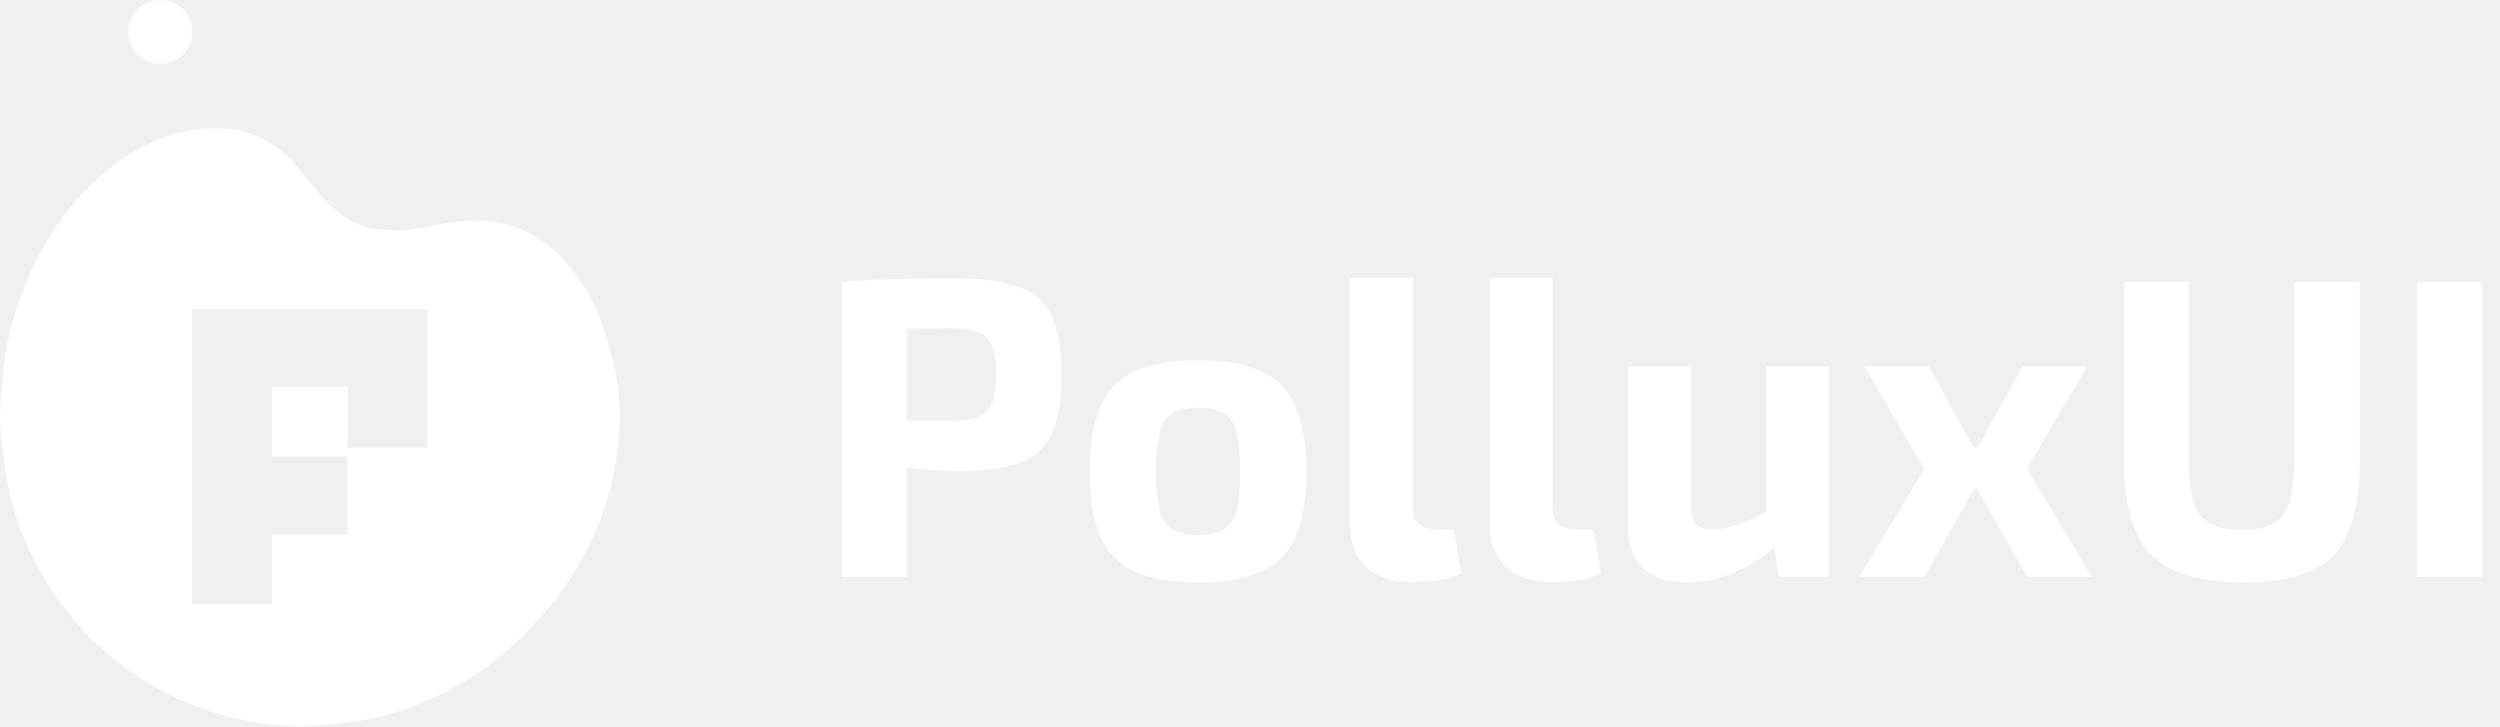
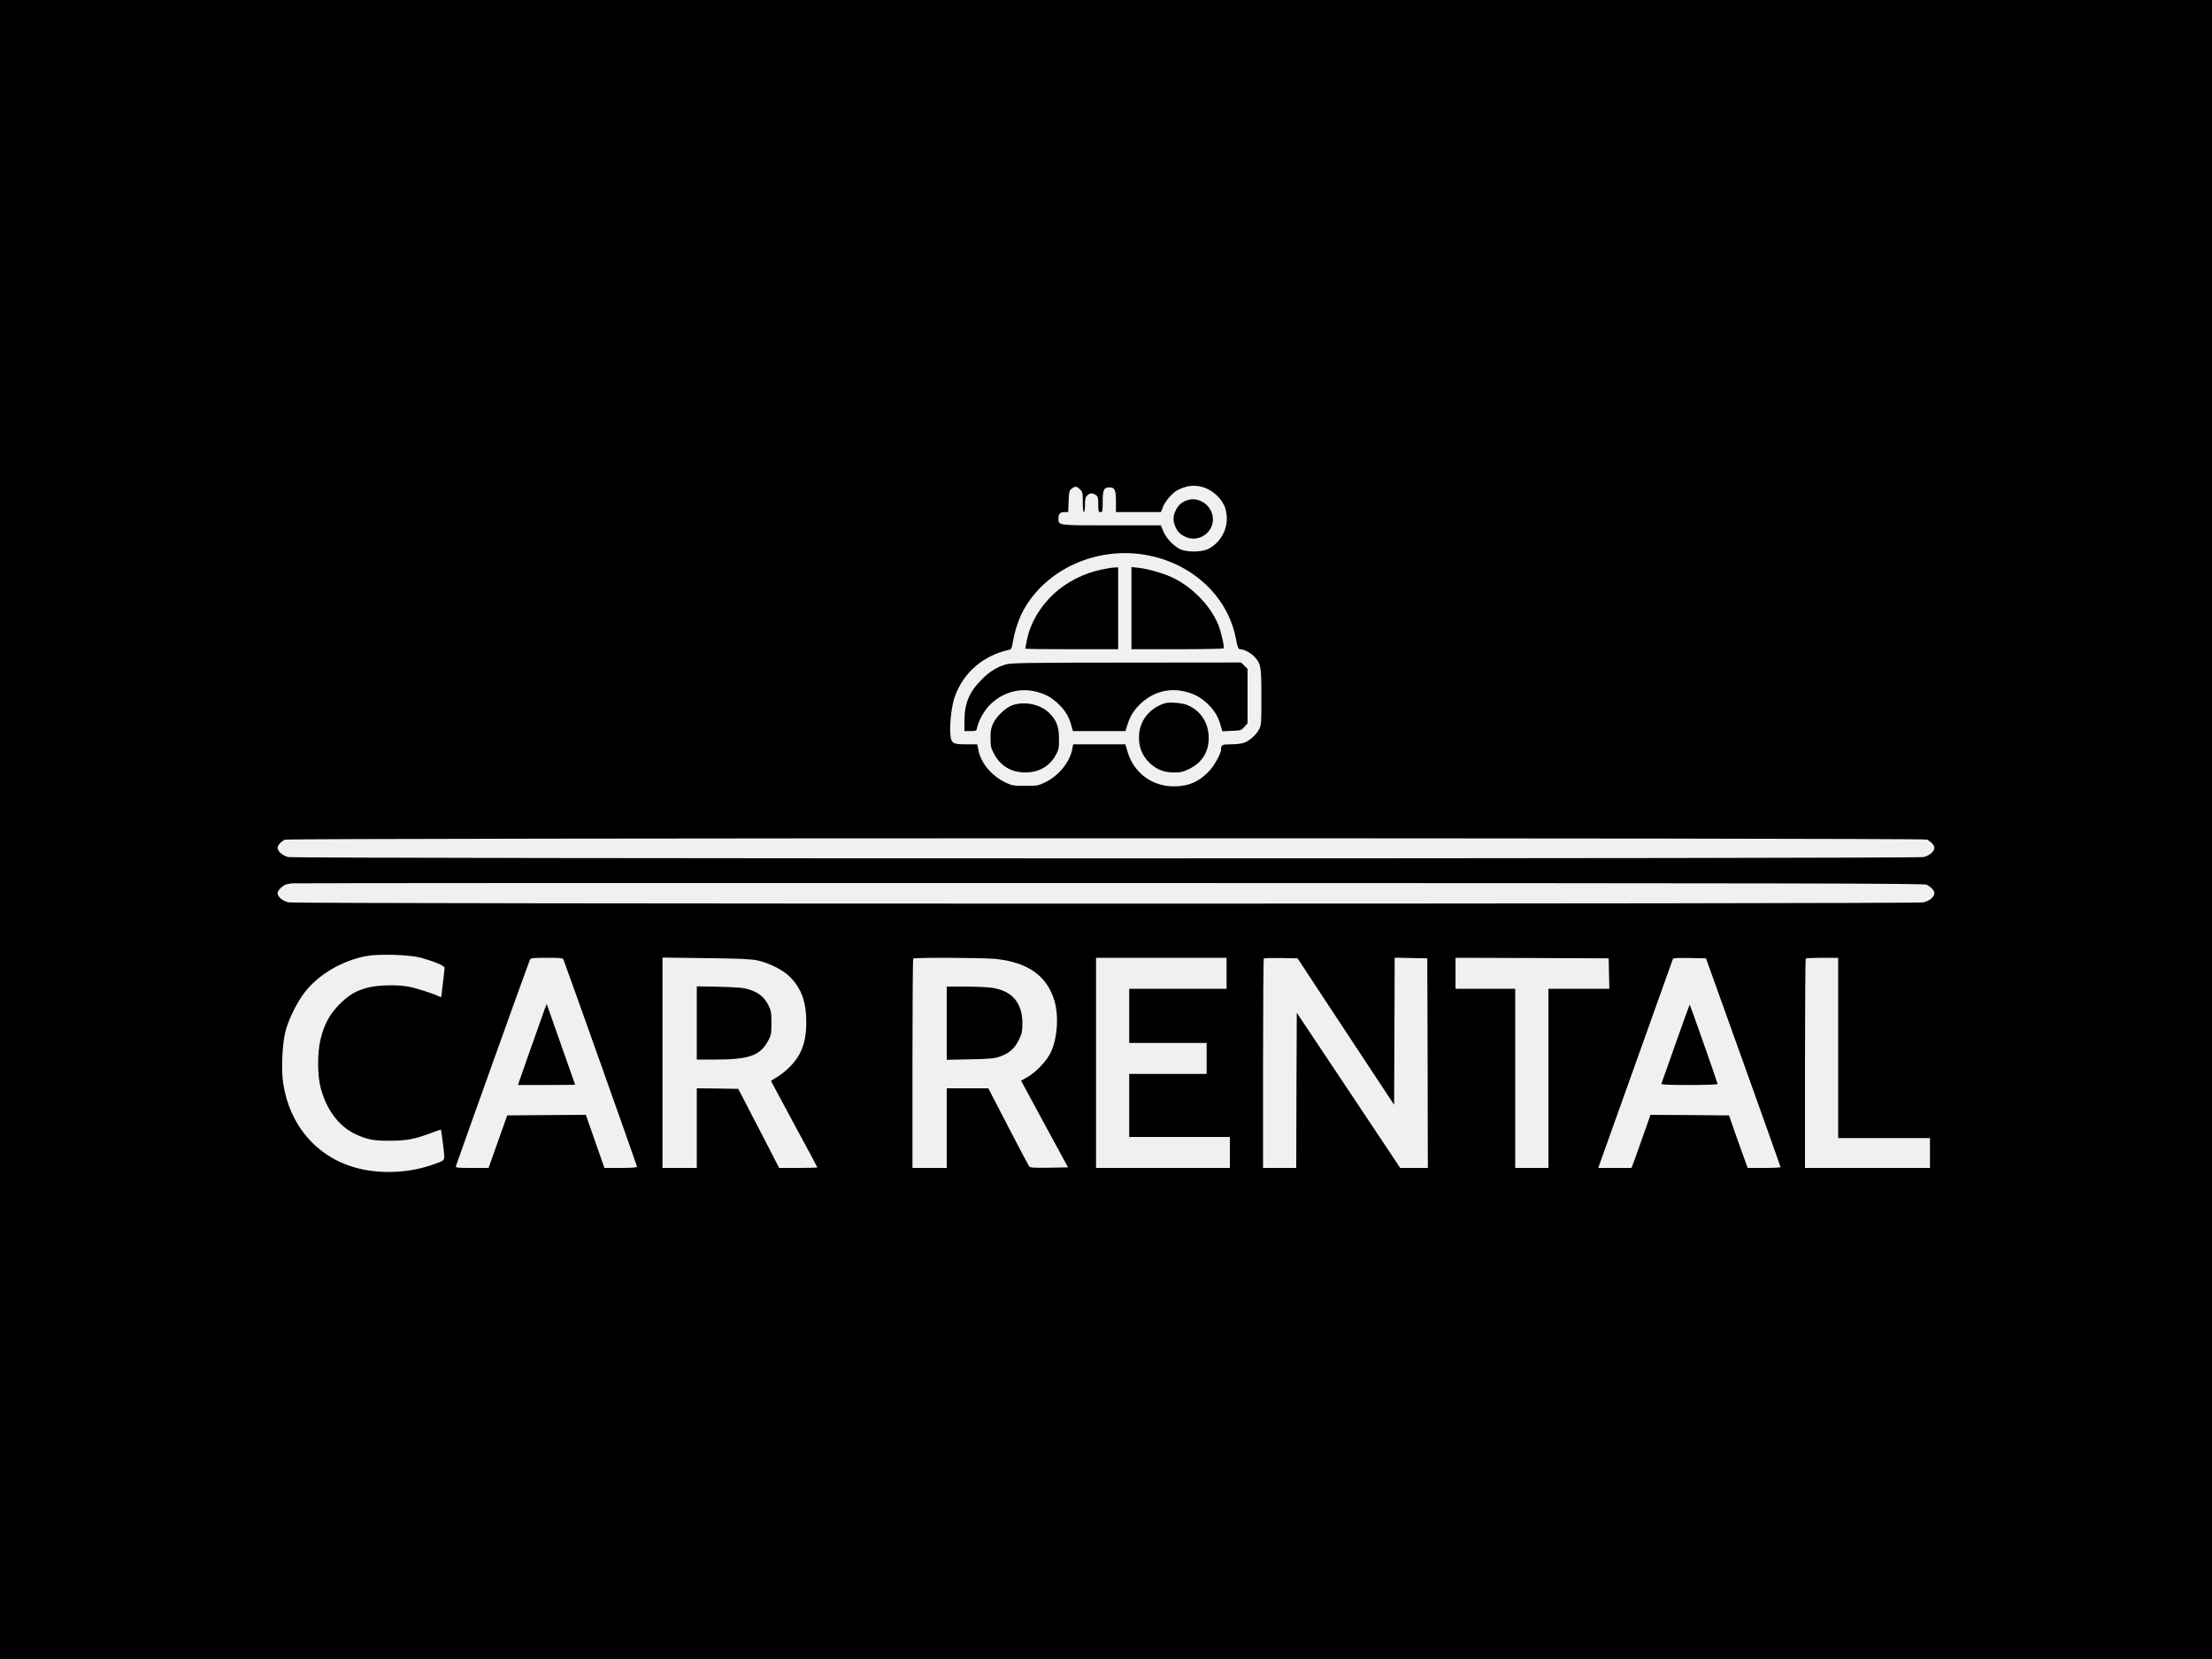
- <svg xmlns="http://www.w3.org/2000/svg" width="117px" height="34px" viewBox="0 0 117 34" version="1.1">
-   <g id="Dashboard" stroke="none" stroke-width="1" fill="none" fill-rule="evenodd">
-     <g id="Logo" fill="#FFFFFF" fill-rule="nonzero">
-       <path d="M39.4,27 L39.4,13.2 C40.64,13.08 42.387,13.02 44.64,13.02 C46.573,13.02 47.897,13.333 48.61,13.96 C49.323,14.587 49.68,15.773 49.68,17.52 C49.68,19.267 49.343,20.457 48.67,21.09 C47.997,21.723 46.787,22.04 45.04,22.04 C44.16,22.04 43.293,21.987 42.44,21.88 L42.44,27 L39.4,27 Z M42.44,19.7 L44.58,19.7 C45.367,19.687 45.903,19.533 46.19,19.24 C46.477,18.947 46.62,18.373 46.62,17.52 C46.62,16.667 46.477,16.093 46.19,15.8 C45.903,15.507 45.367,15.36 44.58,15.36 L42.44,15.38 L42.44,19.7 Z M56.08,16.86 C57.92,16.86 59.223,17.257 59.99,18.05 C60.757,18.843 61.14,20.187 61.14,22.08 C61.14,23.973 60.757,25.31 59.99,26.09 C59.223,26.87 57.92,27.26 56.08,27.26 C54.227,27.26 52.917,26.87 52.15,26.09 C51.383,25.31 51,23.973 51,22.08 C51,20.173 51.383,18.827 52.15,18.04 C52.917,17.253 54.227,16.86 56.08,16.86 Z M56.08,19.08 C55.293,19.08 54.767,19.28 54.5,19.68 C54.233,20.08 54.1,20.88 54.1,22.08 C54.1,23.253 54.233,24.04 54.5,24.44 C54.767,24.84 55.293,25.04 56.08,25.04 C56.84,25.04 57.357,24.84 57.63,24.44 C57.903,24.04 58.04,23.253 58.04,22.08 C58.04,20.893 57.907,20.097 57.64,19.69 C57.373,19.283 56.853,19.08 56.08,19.08 Z M66.12,13 L66.12,23.78 C66.12,24.447 66.493,24.78 67.24,24.78 L68.04,24.78 L68.38,26.84 C67.873,27.107 67.087,27.24 66.02,27.24 C65.14,27.24 64.447,27.003 63.94,26.53 C63.433,26.057 63.18,25.387 63.18,24.52 L63.18,13 L66.12,13 Z M72.66,13 L72.66,23.78 C72.66,24.447 73.033,24.78 73.78,24.78 L74.58,24.78 L74.92,26.84 C74.413,27.107 73.627,27.24 72.56,27.24 C71.68,27.24 70.987,27.003 70.48,26.53 C69.973,26.057 69.72,25.387 69.72,24.52 L69.72,13 L72.66,13 Z M85.6,17.14 L85.6,27 L83.26,27 L83.04,25.64 C81.68,26.72 80.32,27.26 78.96,27.26 C77.107,27.26 76.18,26.347 76.18,24.52 L76.18,17.14 L79.14,17.14 L79.14,23.62 C79.127,24.047 79.2,24.347 79.36,24.52 C79.52,24.693 79.8,24.78 80.2,24.78 C80.773,24.78 81.593,24.507 82.66,23.96 L82.66,17.14 L85.6,17.14 Z M92.52,22.86 L92.4,22.86 L90.06,27 L87.02,27 L90.06,21.94 L87.24,17.14 L90.26,17.14 L92.36,20.94 L92.56,20.94 L94.66,17.14 L97.68,17.14 L94.86,21.94 L97.9,27 L94.86,27 L92.52,22.86 Z M110.44,13.2 L110.44,21.5 C110.44,23.607 110.037,25.093 109.23,25.96 C108.423,26.827 107.033,27.26 105.06,27.26 C102.98,27.26 101.517,26.827 100.67,25.96 C99.823,25.093 99.4,23.607 99.4,21.5 L99.4,13.2 L102.44,13.2 L102.44,21.5 C102.44,22.767 102.617,23.633 102.97,24.1 C103.323,24.567 103.973,24.8 104.92,24.8 C105.853,24.8 106.497,24.567 106.85,24.1 C107.203,23.633 107.38,22.767 107.38,21.5 L107.38,13.2 L110.44,13.2 Z M116.16,27 L113.12,27 L113.12,13.2 L116.16,13.2 L116.16,27 Z" id="PolluxUI" />
-       <g id="Polluxui">
-         <path d="M7.494,3 C6.743,3.014 5.982,2.336 6,1.5 C6.019,0.607 6.702,-0.01 7.51,0 C8.367,0.01 8.998,0.657 9,1.494 C9,2.324 8.387,2.967 7.494,3 Z" id="Path" />
-         <path d="M28.853,17.733 C28.754,17.168 28.61,16.607 28.46,16.052 C28.2,15.097 27.832,14.182 27.29,13.349 C26.985,12.88 26.656,12.415 26.266,12.019 C25.904,11.65 25.469,11.34 25.029,11.061 C24.31,10.606 23.503,10.381 22.65,10.341 C22.341,10.326 22.032,10.32 21.725,10.343 C21.361,10.371 20.996,10.426 20.634,10.485 C20.086,10.575 19.542,10.71 18.99,10.765 C18.578,10.806 18.154,10.765 17.738,10.732 C17.188,10.689 16.679,10.496 16.212,10.212 C15.717,9.912 15.314,9.514 14.959,9.06 C14.628,8.637 14.27,8.236 13.924,7.826 C13.497,7.32 13.013,6.883 12.424,6.565 C11.396,6.012 10.293,5.918 9.162,6.057 C8.387,6.153 7.648,6.406 6.944,6.74 C6.116,7.132 5.37,7.656 4.691,8.26 C4.064,8.817 3.484,9.427 2.985,10.102 C2.102,11.305 1.412,12.611 0.92,14.016 C0.58,14.985 0.31,15.97 0.199,16.992 C0.116,17.751 0.04,18.512 0.005,19.275 C-0.016,19.738 0.03,20.205 0.081,20.668 C0.155,21.319 0.242,21.971 0.359,22.616 C0.569,23.766 0.94,24.874 1.459,25.922 C1.813,26.636 2.213,27.336 2.668,27.989 C3.119,28.635 3.638,29.243 4.186,29.814 C4.633,30.281 5.152,30.685 5.661,31.089 C6.767,31.97 8.011,32.627 9.335,33.115 C10.91,33.694 12.55,33.982 14.241,34 C14.867,33.947 15.495,33.912 16.117,33.835 C16.661,33.765 17.206,33.678 17.738,33.545 C18.887,33.26 19.989,32.837 21.037,32.28 C22.114,31.709 23.107,31.022 24.001,30.204 C24.526,29.723 25.006,29.188 25.486,28.66 C26.085,28.001 26.586,27.273 27.035,26.506 C27.562,25.604 28.005,24.672 28.322,23.677 C28.674,22.571 28.896,21.439 28.973,20.285 C29.03,19.436 28.999,18.577 28.853,17.733 Z M20.012,18.114 L20.012,20.954 L16.267,20.954 L16.267,18.114 L12.733,18.114 L12.733,21.359 L16.269,21.359 L16.269,25.009 L12.733,25.009 L12.733,28.254 L8.989,28.254 L8.989,14.465 L12.733,14.465 L20.012,14.465 L20.012,18.114 Z" id="Shape" />
-       </g>
-     </g>
+ <svg xmlns="http://www.w3.org/2000/svg" version="1.0" width="2000pt" height="1500pt" viewBox="0 0 2000 1500" preserveAspectRatio="xMidYMid meet">
+   <g transform="translate(0,1500) scale(0.1,-0.1)" fill="#000000" stroke="none">
+     <path d="M0 7500 l0 -7500 10000 0 10000 0 0 7500 0 7500 -10000 0 -10000 0 0 -7500z m10877 3095 c94 -28 180 -112 204 -199 39 -142 -25 -290 -154 -358 -60 -32 -203 -33 -262 -1 -59 31 -122 99 -147 160 l-22 53 -447 0 c-495 0 -479 -2 -479 64 0 40 15 56 56 56 l32 0 4 96 c3 86 5 98 27 115 31 25 47 24 76 -6 23 -22 25 -32 25 -115 0 -53 4 -90 10 -90 6 0 10 28 10 65 0 52 4 69 20 85 24 24 48 25 78 4 19 -13 22 -24 22 -85 0 -62 2 -69 20 -69 19 0 20 7 20 93 0 108 10 130 60 130 50 0 60 -22 60 -130 l0 -93 204 0 203 0 17 44 c20 53 86 130 130 153 83 43 153 52 233 28z m-532 -610 c422 -68 752 -368 828 -752 18 -91 23 -103 41 -103 36 -1 100 -35 133 -73 54 -61 58 -87 58 -362 0 -239 -1 -252 -22 -291 -28 -53 -91 -107 -142 -122 -21 -7 -72 -12 -114 -12 -77 0 -87 -5 -87 -48 0 -33 -59 -142 -102 -188 -93 -101 -190 -144 -325 -144 -196 0 -359 121 -416 306 l-22 74 -236 0 -236 0 -7 -37 c-19 -117 -120 -244 -241 -304 -67 -33 -74 -34 -185 -34 -108 0 -119 2 -181 31 -121 58 -217 171 -241 285 l-12 59 -101 0 c-125 0 -137 8 -143 104 -6 93 14 255 42 330 78 216 256 369 487 420 24 5 27 12 38 78 16 95 54 208 97 285 203 365 651 569 1089 498z m7078 -2576 c38 -20 67 -52 67 -74 0 -32 -44 -71 -95 -84 -63 -16 -14727 -16 -14790 0 -51 13 -95 52 -95 84 0 22 27 52 65 73 29 16 14817 17 14848 1z m-3 -408 c42 -23 70 -53 70 -76 0 -35 -46 -72 -101 -84 -71 -15 -14707 -15 -14778 0 -56 12 -101 49 -101 84 0 26 49 72 83 80 12 2 31 6 42 8 11 3 3336 4 7390 3 6233 -1 7374 -3 7395 -15z m-13616 -660 c122 -34 216 -73 216 -91 0 -8 -7 -69 -15 -135 -8 -65 -15 -123 -15 -127 0 -5 -12 -2 -27 6 -46 23 -206 74 -273 86 -101 18 -273 14 -363 -9 -109 -29 -170 -64 -257 -151 -89 -88 -138 -180 -172 -317 -29 -122 -29 -323 1 -438 52 -197 164 -348 312 -418 109 -51 165 -62 319 -61 150 1 217 14 363 68 50 19 93 34 94 32 1 -1 10 -62 19 -135 18 -151 23 -138 -64 -171 -231 -88 -509 -101 -736 -35 -350 101 -591 387 -646 764 -18 118 -8 352 20 461 27 111 104 267 176 359 126 162 336 285 557 327 112 21 390 12 491 -15z m1291 -18 c32 -83 665 -1864 665 -1872 0 -7 -47 -11 -147 -11 l-148 0 -84 240 -84 240 -355 -2 -356 -3 -84 -237 -85 -238 -149 0 c-138 0 -150 1 -145 18 11 39 659 1847 668 1864 9 16 24 18 153 18 128 0 145 -2 151 -17z m1755 -7 c108 -24 234 -88 295 -151 101 -103 145 -226 145 -405 0 -124 -19 -211 -62 -292 -38 -72 -120 -156 -199 -204 l-58 -36 16 -32 c9 -17 103 -192 209 -389 107 -196 194 -360 194 -362 0 -3 -78 -5 -172 -5 l-173 0 -185 358 -185 357 -188 3 -187 2 0 -360 0 -360 -155 0 -155 0 0 951 0 951 393 -5 c311 -4 407 -8 467 -21z m2150 14 c292 -29 468 -154 534 -379 41 -140 26 -346 -35 -469 -38 -78 -132 -177 -210 -221 l-57 -32 212 -392 213 -392 -171 -3 c-138 -2 -173 0 -181 12 -5 7 -91 169 -190 360 l-179 346 -188 0 -188 0 0 -360 0 -360 -155 0 -155 0 0 943 c0 519 3 947 7 950 10 11 635 8 743 -3z m2090 -130 l0 -140 -440 0 -440 0 0 -245 0 -245 350 0 350 0 0 -140 0 -140 -350 0 -350 0 0 -285 0 -285 455 0 455 0 0 -140 0 -140 -605 0 -605 0 0 950 0 950 590 0 590 0 0 -140z m1078 -527 l437 -662 3 665 2 665 148 -3 147 -3 3 -947 2 -948 -125 0 -125 0 -467 701 -468 702 -3 -702 -2 -701 -150 0 -150 0 0 943 c0 519 3 947 7 951 4 3 74 5 156 4 l149 -3 436 -662z m2380 525 l3 -138 -276 0 -275 0 0 -810 0 -810 -150 0 -150 0 0 810 0 810 -270 0 -270 0 0 140 0 140 693 -2 692 -3 3 -137z m1214 -803 c185 -517 337 -943 337 -947 1 -5 -66 -8 -148 -8 l-149 0 -16 43 c-9 23 -47 130 -85 237 l-68 195 -355 3 -355 2 -73 -207 c-40 -115 -79 -223 -86 -240 l-13 -33 -150 0 -150 0 13 38 c8 20 158 442 335 937 177 495 323 906 326 913 3 10 40 12 152 10 l148 -3 337 -940z m858 130 l0 -815 415 0 415 0 0 -135 0 -135 -565 0 -565 0 0 943 c0 519 3 947 7 950 3 4 71 7 150 7 l143 0 0 -815z" />
+     <path d="M10740 10479 c-52 -16 -86 -44 -109 -92 -25 -51 -27 -94 -6 -144 20 -48 41 -71 87 -94 133 -68 288 56 249 199 -26 98 -127 158 -221 131z" />
+     <path d="M9958 9850 c-159 -33 -314 -112 -430 -219 -124 -115 -211 -263 -242 -413 -9 -42 -16 -80 -16 -83 0 -3 189 -5 420 -5 l420 0 0 370 0 370 -32 -1 c-18 0 -72 -9 -120 -19z" />
+     <path d="M10230 9501 l0 -371 414 0 c228 0 417 4 420 8 8 13 -24 152 -49 214 -72 176 -246 352 -430 433 -81 36 -214 73 -290 81 l-65 7 0 -372z" />
+     <path d="M9101 8994 c-85 -23 -150 -63 -226 -139 -113 -113 -155 -215 -155 -377 l0 -88 54 0 c53 0 55 1 61 33 13 62 65 154 114 203 115 115 271 159 424 119 81 -21 132 -50 194 -107 62 -60 95 -112 118 -191 l16 -57 238 0 237 0 18 58 c25 80 58 131 119 190 115 108 261 146 410 107 81 -21 132 -50 194 -107 62 -60 95 -112 118 -192 l17 -58 85 4 c81 3 86 4 114 36 l29 32 0 246 0 246 -29 29 -29 29 -1034 -1 c-870 0 -1042 -3 -1087 -15z" />
+     <path d="M10530 8641 c-143 -47 -231 -163 -232 -308 0 -84 25 -153 78 -212 65 -72 138 -105 234 -105 66 -1 85 4 143 32 122 60 183 165 175 302 -8 125 -75 223 -187 273 -50 22 -168 32 -211 18z" />
+     <path d="M9152 8623 c-60 -21 -144 -102 -173 -165 -19 -42 -24 -70 -23 -133 0 -72 3 -87 33 -143 59 -109 155 -166 281 -166 123 0 219 54 275 156 27 48 30 61 30 148 0 112 -22 168 -92 237 -79 76 -221 105 -331 66z" />
+     <path d="M4926 5879 c-9 -24 -67 -189 -130 -366 l-113 -323 258 0 c143 0 259 1 259 3 0 1 -58 166 -129 366 l-128 364 -17 -44z" />
+     <path d="M6300 5751 l0 -331 168 0 c308 0 407 36 480 175 24 45 27 61 27 155 0 95 -3 111 -28 162 -34 70 -87 114 -170 140 -51 17 -98 21 -269 26 l-208 4 0 -331z" />
+     <path d="M8560 5749 l0 -331 213 4 c182 4 220 8 270 26 83 30 131 72 168 148 28 56 32 75 33 147 1 192 -94 302 -284 327 -41 5 -148 10 -237 10 l-163 0 0 -331z" />
+     <path d="M15151 5567 c-68 -194 -126 -358 -129 -364 -3 -10 51 -13 252 -13 141 0 256 4 256 9 0 9 -247 712 -252 717 -2 1 -59 -156 -127 -349z" />
  </g>
</svg>
